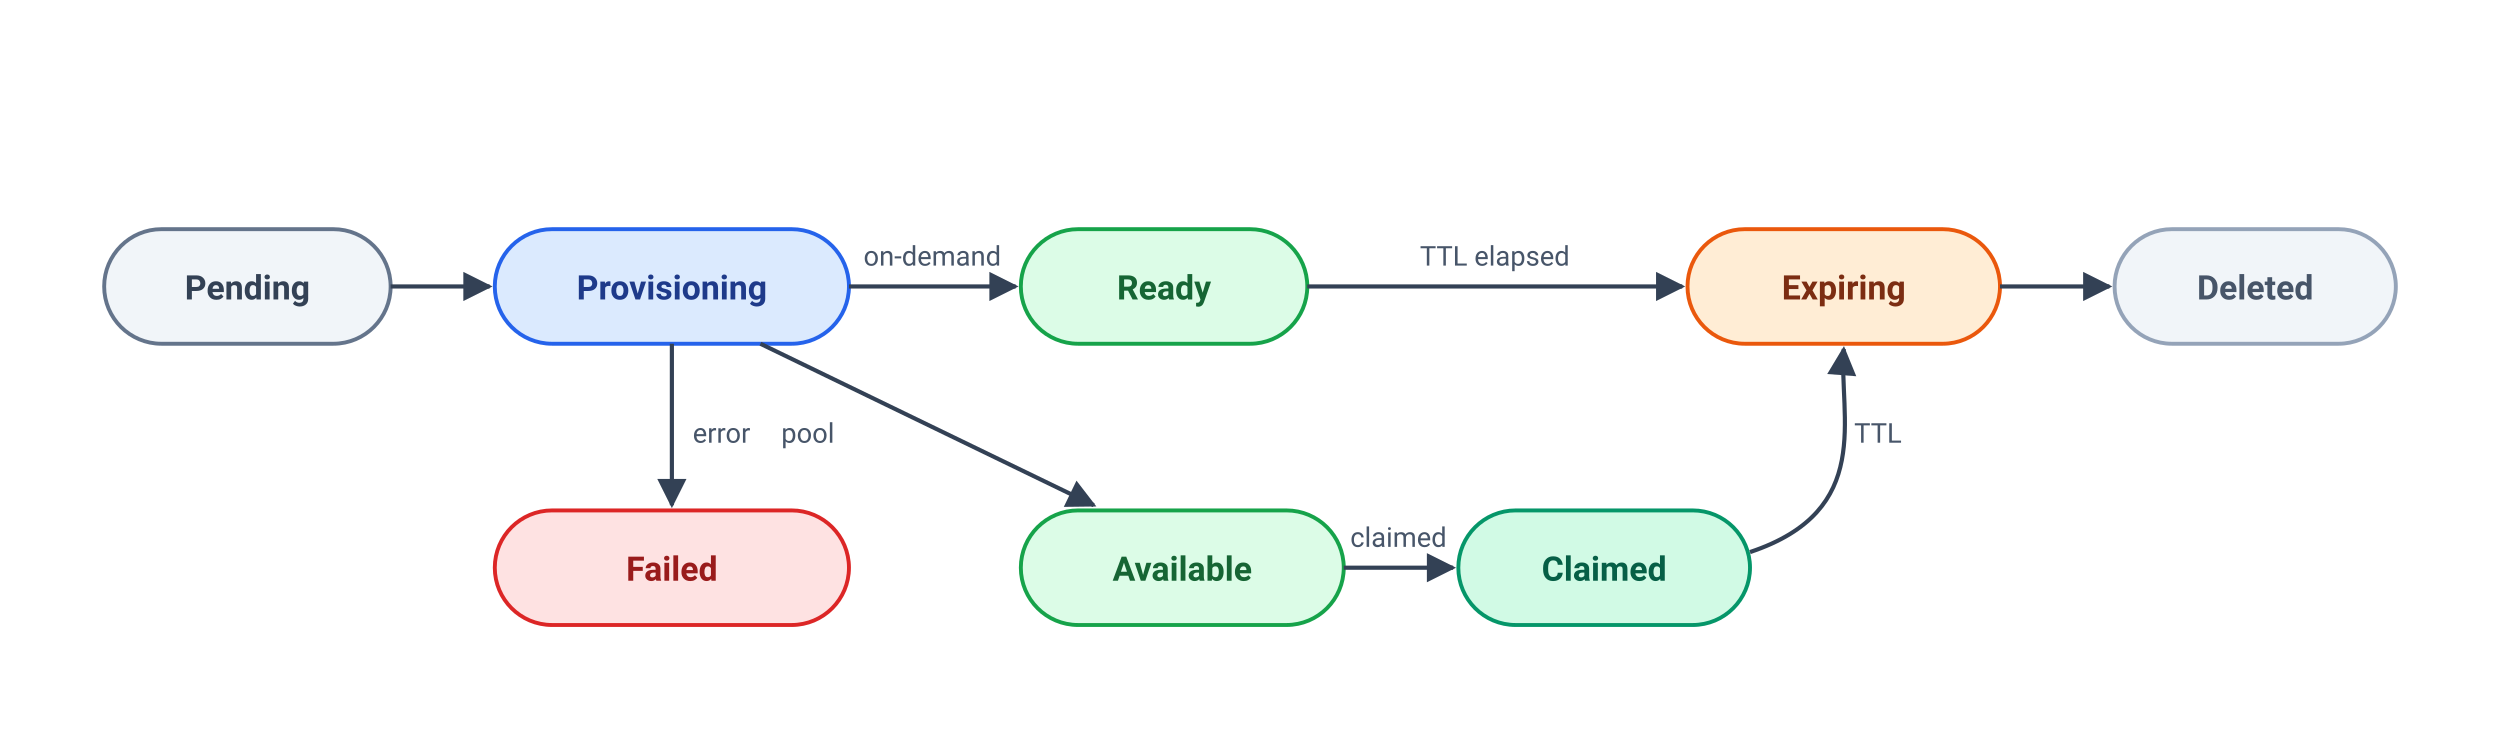
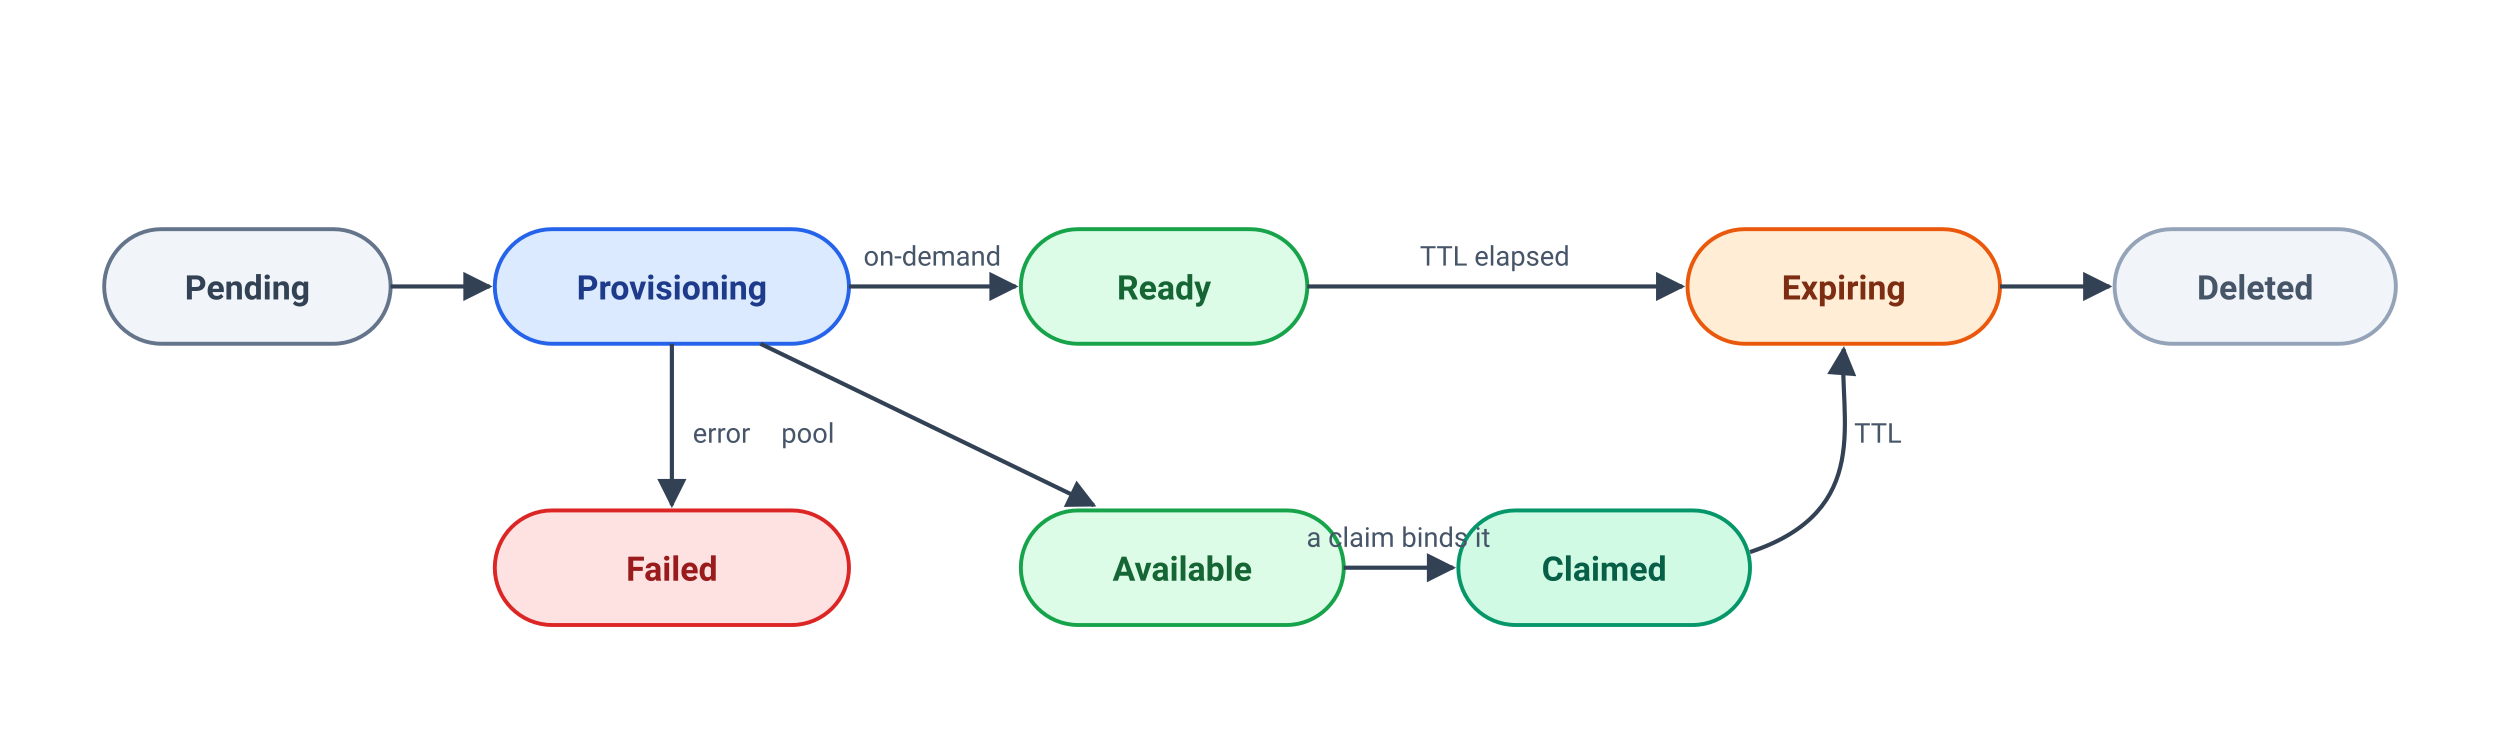
- <svg xmlns="http://www.w3.org/2000/svg" viewBox="0 0 960 280" width="960" height="280" font-family="ui-sans-serif, system-ui, -apple-system, Segoe UI, Roboto, sans-serif" role="img" aria-label="DployInstance lifecycle. Pending leads to Provisioning. From Provisioning an on-demand instance becomes Ready, or a pooled instance becomes Available then Claimed when a user claims it, or it Fails on error. Ready and Claimed instances become Expiring when their TTL elapses and are then Deleted.">
+ <svg xmlns="http://www.w3.org/2000/svg" viewBox="0 0 960 280" width="960" height="280" font-family="ui-sans-serif, system-ui, -apple-system, Segoe UI, Roboto, sans-serif" role="img" aria-label="DployInstance lifecycle. Pending leads to Provisioning. From Provisioning an on-demand instance becomes Ready, or a pooled instance becomes Available and then Claimed when a DployInstanceClaim binds it, or it Fails on error. Ready and Claimed instances become Expiring when their TTL elapses and are then Deleted.">
  <defs>
    <marker id="lc-arrow" viewBox="0 0 10 10" refX="9" refY="5" markerWidth="7" markerHeight="7" orient="auto-start-reverse">
      <path d="M0,0 L10,5 L0,10 z" fill="#334155" />
    </marker>
  </defs>
  <rect x="40" y="88" width="110" height="44" rx="22" fill="#f1f5f9" stroke="#64748b" stroke-width="1.5" />
  <text x="95" y="115" text-anchor="middle" fill="#334155" font-size="13" font-weight="600">Pending</text>
  <rect x="190" y="88" width="136" height="44" rx="22" fill="#dbeafe" stroke="#2563eb" stroke-width="1.5" />
  <text x="258" y="115" text-anchor="middle" fill="#1e3a8a" font-size="13" font-weight="600">Provisioning</text>
  <rect x="392" y="88" width="110" height="44" rx="22" fill="#dcfce7" stroke="#16a34a" stroke-width="1.5" />
  <text x="447" y="115" text-anchor="middle" fill="#166534" font-size="13" font-weight="600">Ready</text>
  <rect x="648" y="88" width="120" height="44" rx="22" fill="#ffedd5" stroke="#ea580c" stroke-width="1.5" />
  <text x="708" y="115" text-anchor="middle" fill="#7c2d12" font-size="13" font-weight="600">Expiring</text>
  <rect x="812" y="88" width="108" height="44" rx="22" fill="#f1f5f9" stroke="#94a3b8" stroke-width="1.5" />
  <text x="866" y="115" text-anchor="middle" fill="#475569" font-size="13" font-weight="600">Deleted</text>
  <rect x="392" y="196" width="124" height="44" rx="22" fill="#dcfce7" stroke="#16a34a" stroke-width="1.5" />
  <text x="454" y="223" text-anchor="middle" fill="#166534" font-size="13" font-weight="600">Available</text>
  <rect x="560" y="196" width="112" height="44" rx="22" fill="#d1fae5" stroke="#059669" stroke-width="1.5" />
  <text x="616" y="223" text-anchor="middle" fill="#065f46" font-size="13" font-weight="600">Claimed</text>
  <rect x="190" y="196" width="136" height="44" rx="22" fill="#fee2e2" stroke="#dc2626" stroke-width="1.5" />
  <text x="258" y="223" text-anchor="middle" fill="#991b1b" font-size="13" font-weight="600">Failed</text>
  <path d="M150,110 L188,110" fill="none" stroke="#334155" stroke-width="1.6" marker-end="url(#lc-arrow)" />
  <path d="M326,110 L390,110" fill="none" stroke="#334155" stroke-width="1.6" marker-end="url(#lc-arrow)" />
  <text x="358" y="102" text-anchor="middle" fill="#475569" font-size="10.5">on-demand</text>
  <path d="M502,110 L646,110" fill="none" stroke="#334155" stroke-width="1.6" marker-end="url(#lc-arrow)" />
  <text x="574" y="102" text-anchor="middle" fill="#475569" font-size="10.5">TTL elapsed</text>
  <path d="M768,110 L810,110" fill="none" stroke="#334155" stroke-width="1.6" marker-end="url(#lc-arrow)" />
  <path d="M292,132 L420,194" fill="none" stroke="#334155" stroke-width="1.6" marker-end="url(#lc-arrow)" />
  <text x="300" y="170" fill="#475569" font-size="10.5">pool</text>
  <path d="M516,218 L558,218" fill="none" stroke="#334155" stroke-width="1.6" marker-end="url(#lc-arrow)" />
-   <text x="537" y="210" text-anchor="middle" fill="#475569" font-size="10.5">claimed</text>
+   <text x="537" y="210" text-anchor="middle" fill="#475569" font-size="10.5">a claim binds it</text>
  <path d="M672,212 C 720,196 706,160 708,134" fill="none" stroke="#334155" stroke-width="1.6" marker-end="url(#lc-arrow)" />
  <text x="712" y="170" fill="#475569" font-size="10.5">TTL</text>
  <path d="M258,132 L258,194" fill="none" stroke="#334155" stroke-width="1.6" marker-end="url(#lc-arrow)" />
  <text x="266" y="170" fill="#475569" font-size="10.5">error</text>
</svg>
